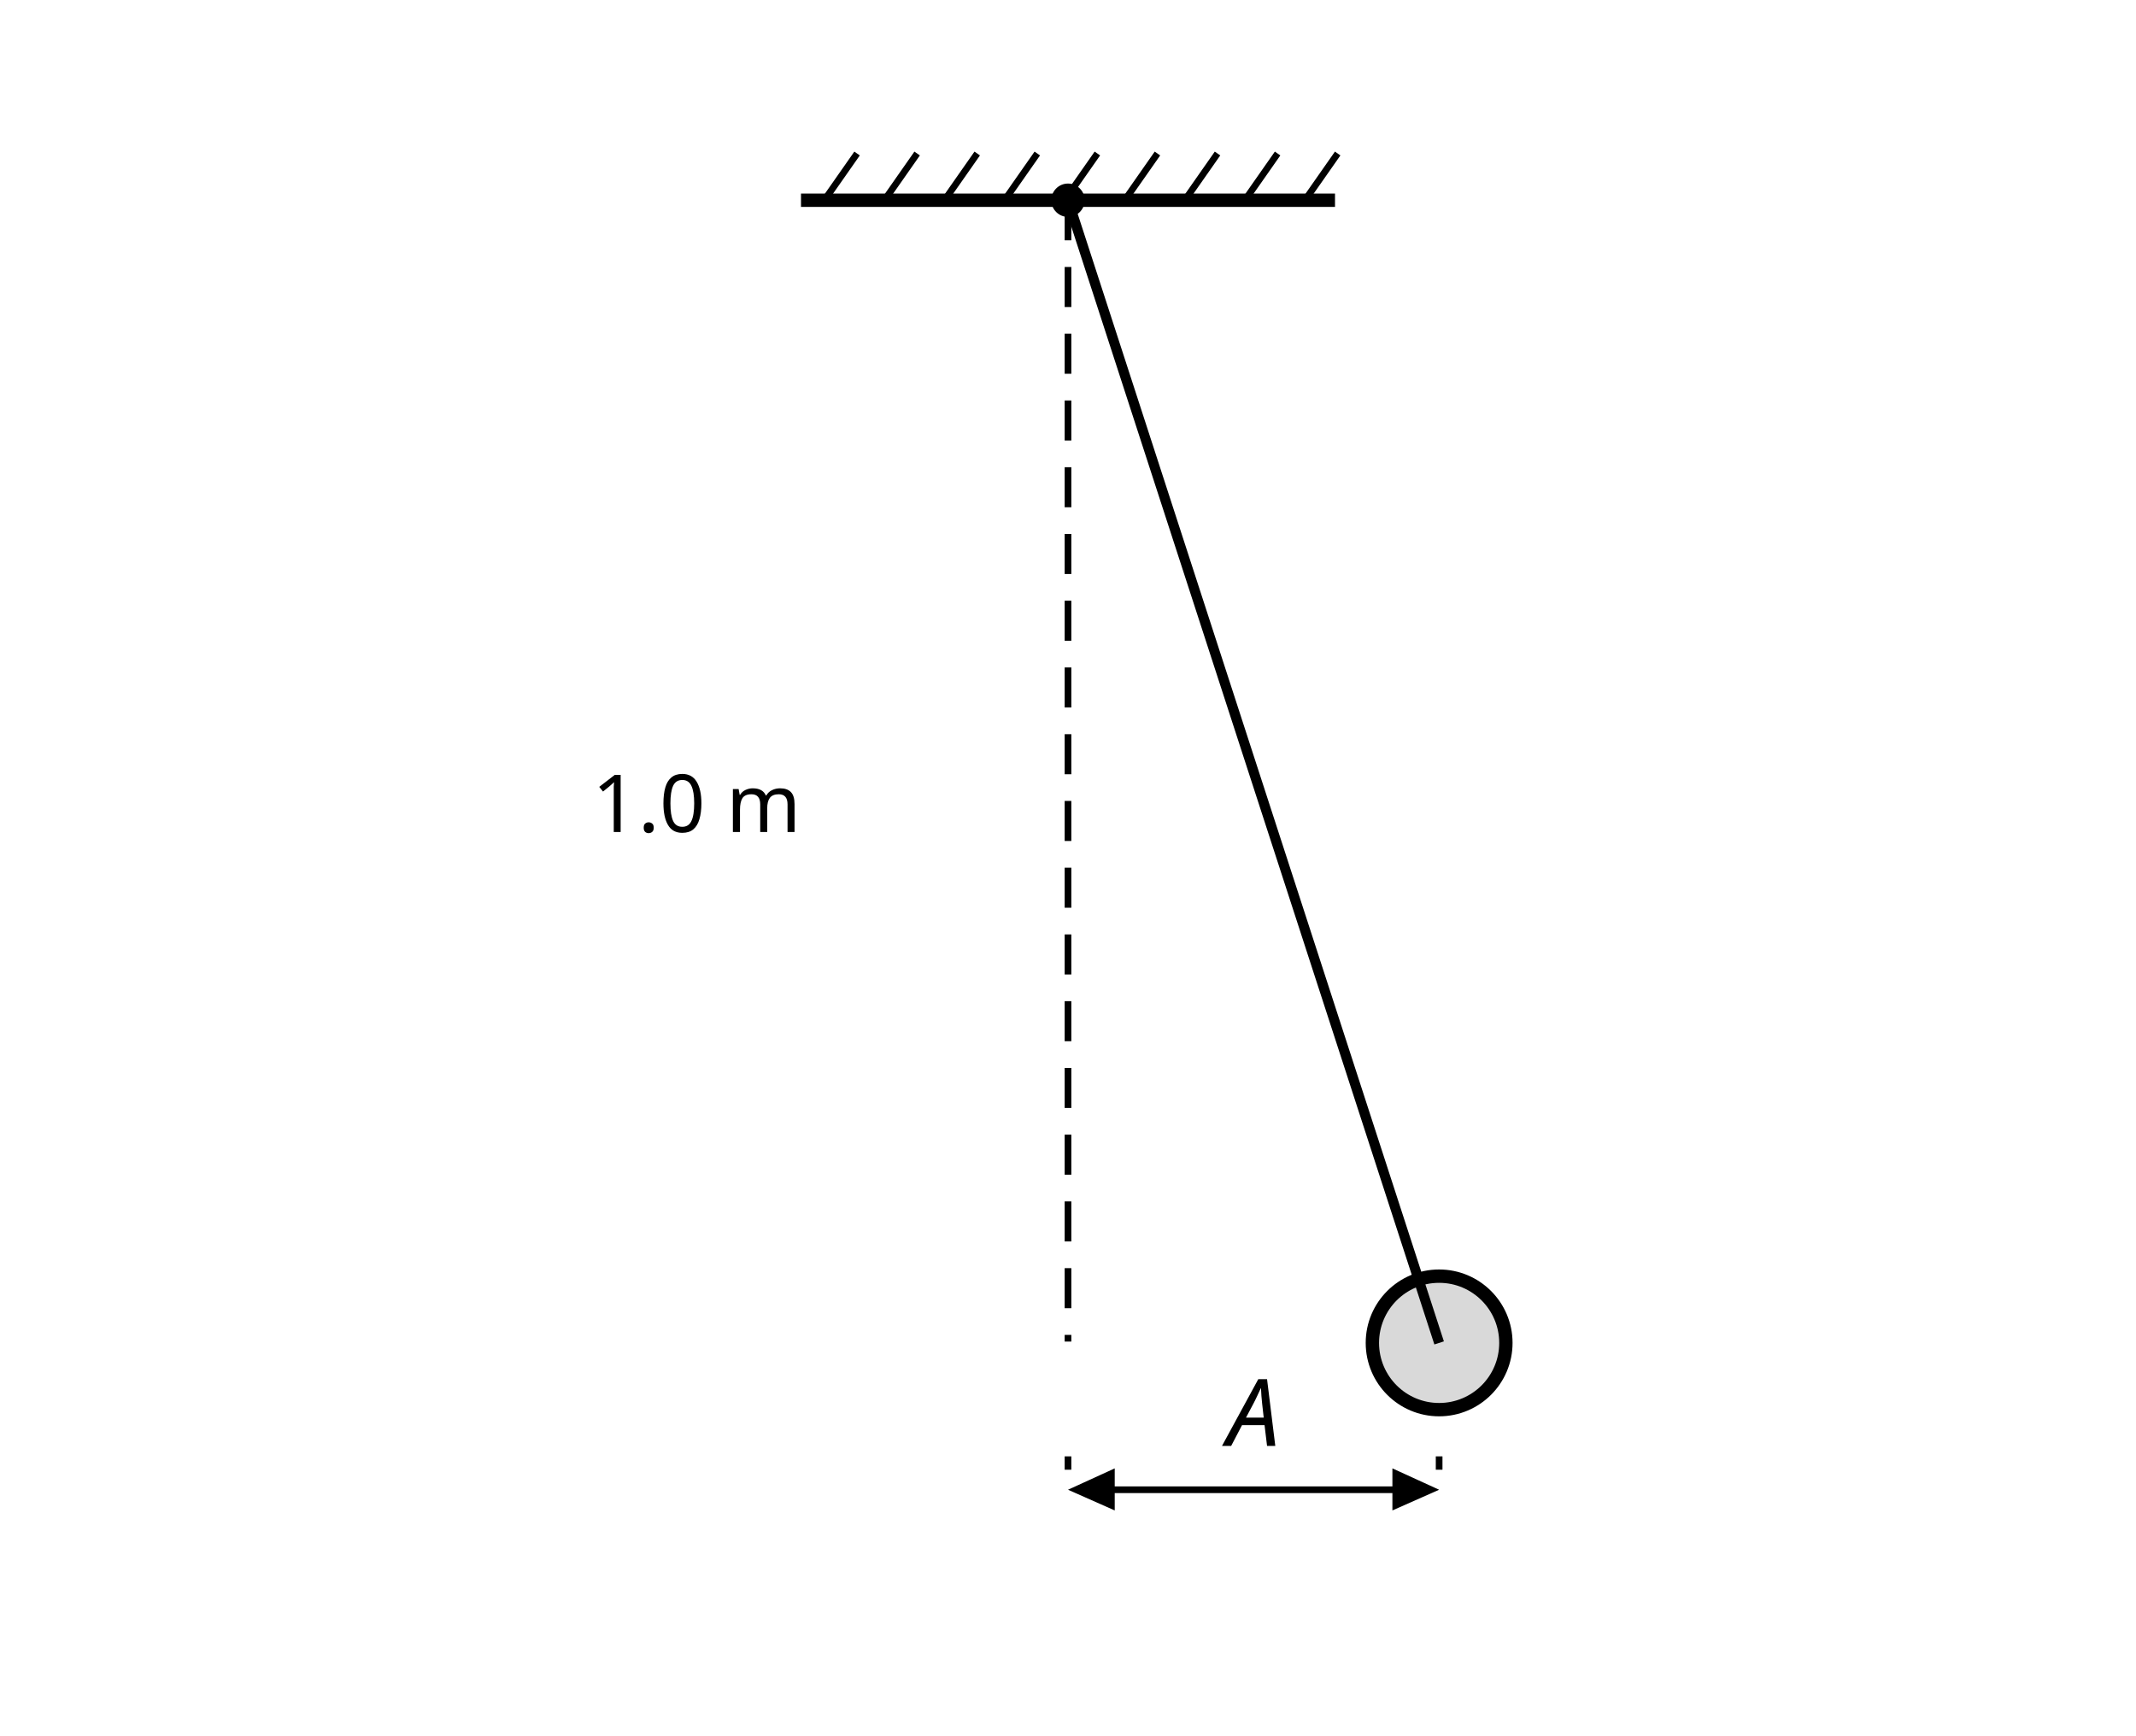
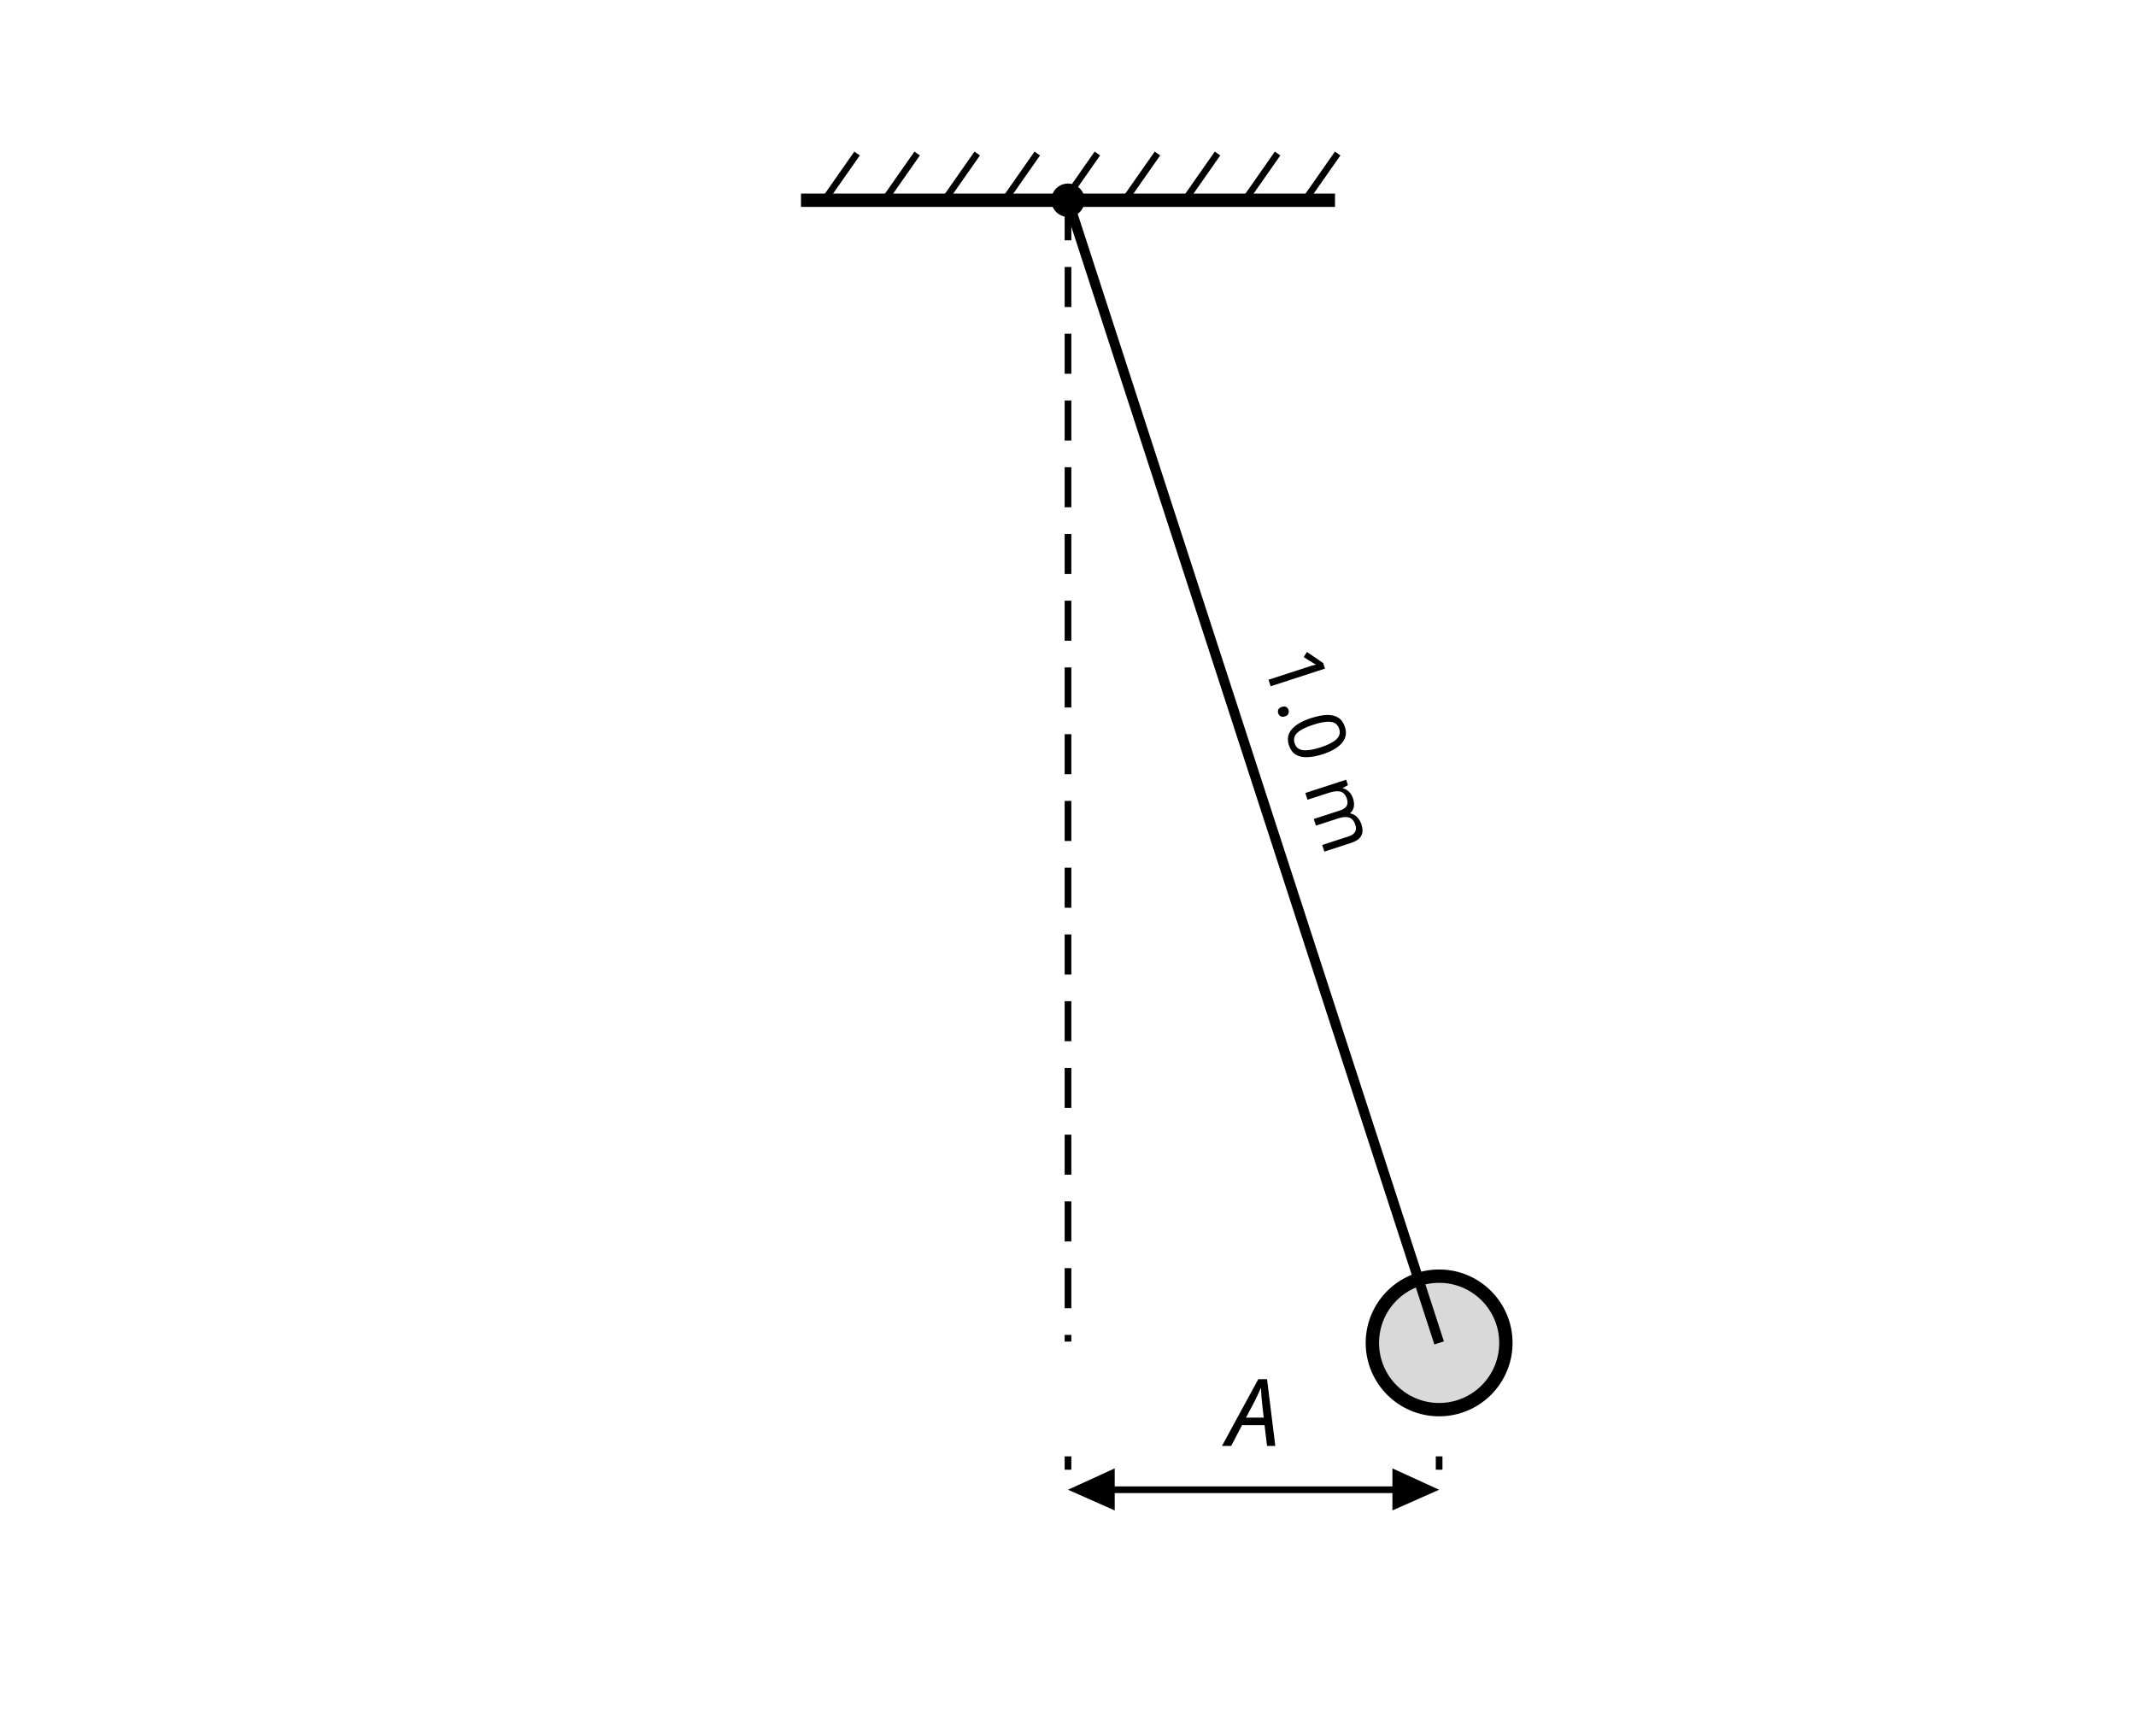
<svg xmlns="http://www.w3.org/2000/svg" viewBox="0 0 320 260">
  <line x1="200" y1="30" x2="120" y2="30" stroke="currentColor" stroke-width="2" />
  <path d="M195.5 30l4.9 -7M186.5 30l4.9 -7M177.5 30l4.9 -7M168.5 30l4.9 -7M159.5 30l4.9 -7M150.5 30l4.9 -7M141.5 30l4.9 -7M132.5 30l4.9 -7M123.5 30l4.9 -7" fill="none" stroke="currentColor" stroke-width="1" />
  <line x1="160" y1="30" x2="160" y2="201" stroke="currentColor" stroke-width="1" stroke-dasharray="6 4" />
  <line x1="160" y1="30" x2="215.6" y2="201.2" stroke="currentColor" stroke-width="1.5" />
  <circle cx="215.6" cy="201.2" r="10" fill="currentColor" fill-opacity="0.15" stroke="currentColor" stroke-width="2" />
  <circle cx="160" cy="30" r="2.5" fill="currentColor" stroke="none" />
  <line x1="160" y1="220.2" x2="160" y2="218.2" stroke="currentColor" stroke-width="1" />
  <line x1="215.6" y1="220.2" x2="215.6" y2="218.2" stroke="currentColor" stroke-width="1" />
  <line x1="165.6" y1="223.2" x2="210" y2="223.2" stroke="currentColor" stroke-width="1" />
  <polygon points="215.6,223.2 208.6,226.3 208.6,220" fill="currentColor" stroke="none" />
  <polygon points="160,223.2 167,220 167,226.3" fill="currentColor" stroke="none" />
  <text x="187.8" y="211.2" fill="currentColor" font-size="14" font-family="sans-serif" font-style="italic" text-anchor="middle" dominant-baseline="central">A</text>
-   <text x="120" y="120" fill="currentColor" font-size="12" font-family="sans-serif" text-anchor="end" dominant-baseline="central">1.0 m</text>
+   <g transform="translate(198.3 112.2) rotate(72)">
+     <text x="0" y="0" fill="currentColor" font-size="12" font-family="sans-serif" text-anchor="middle" dominant-baseline="central">1.0 m</text>
+   </g>
</svg>
